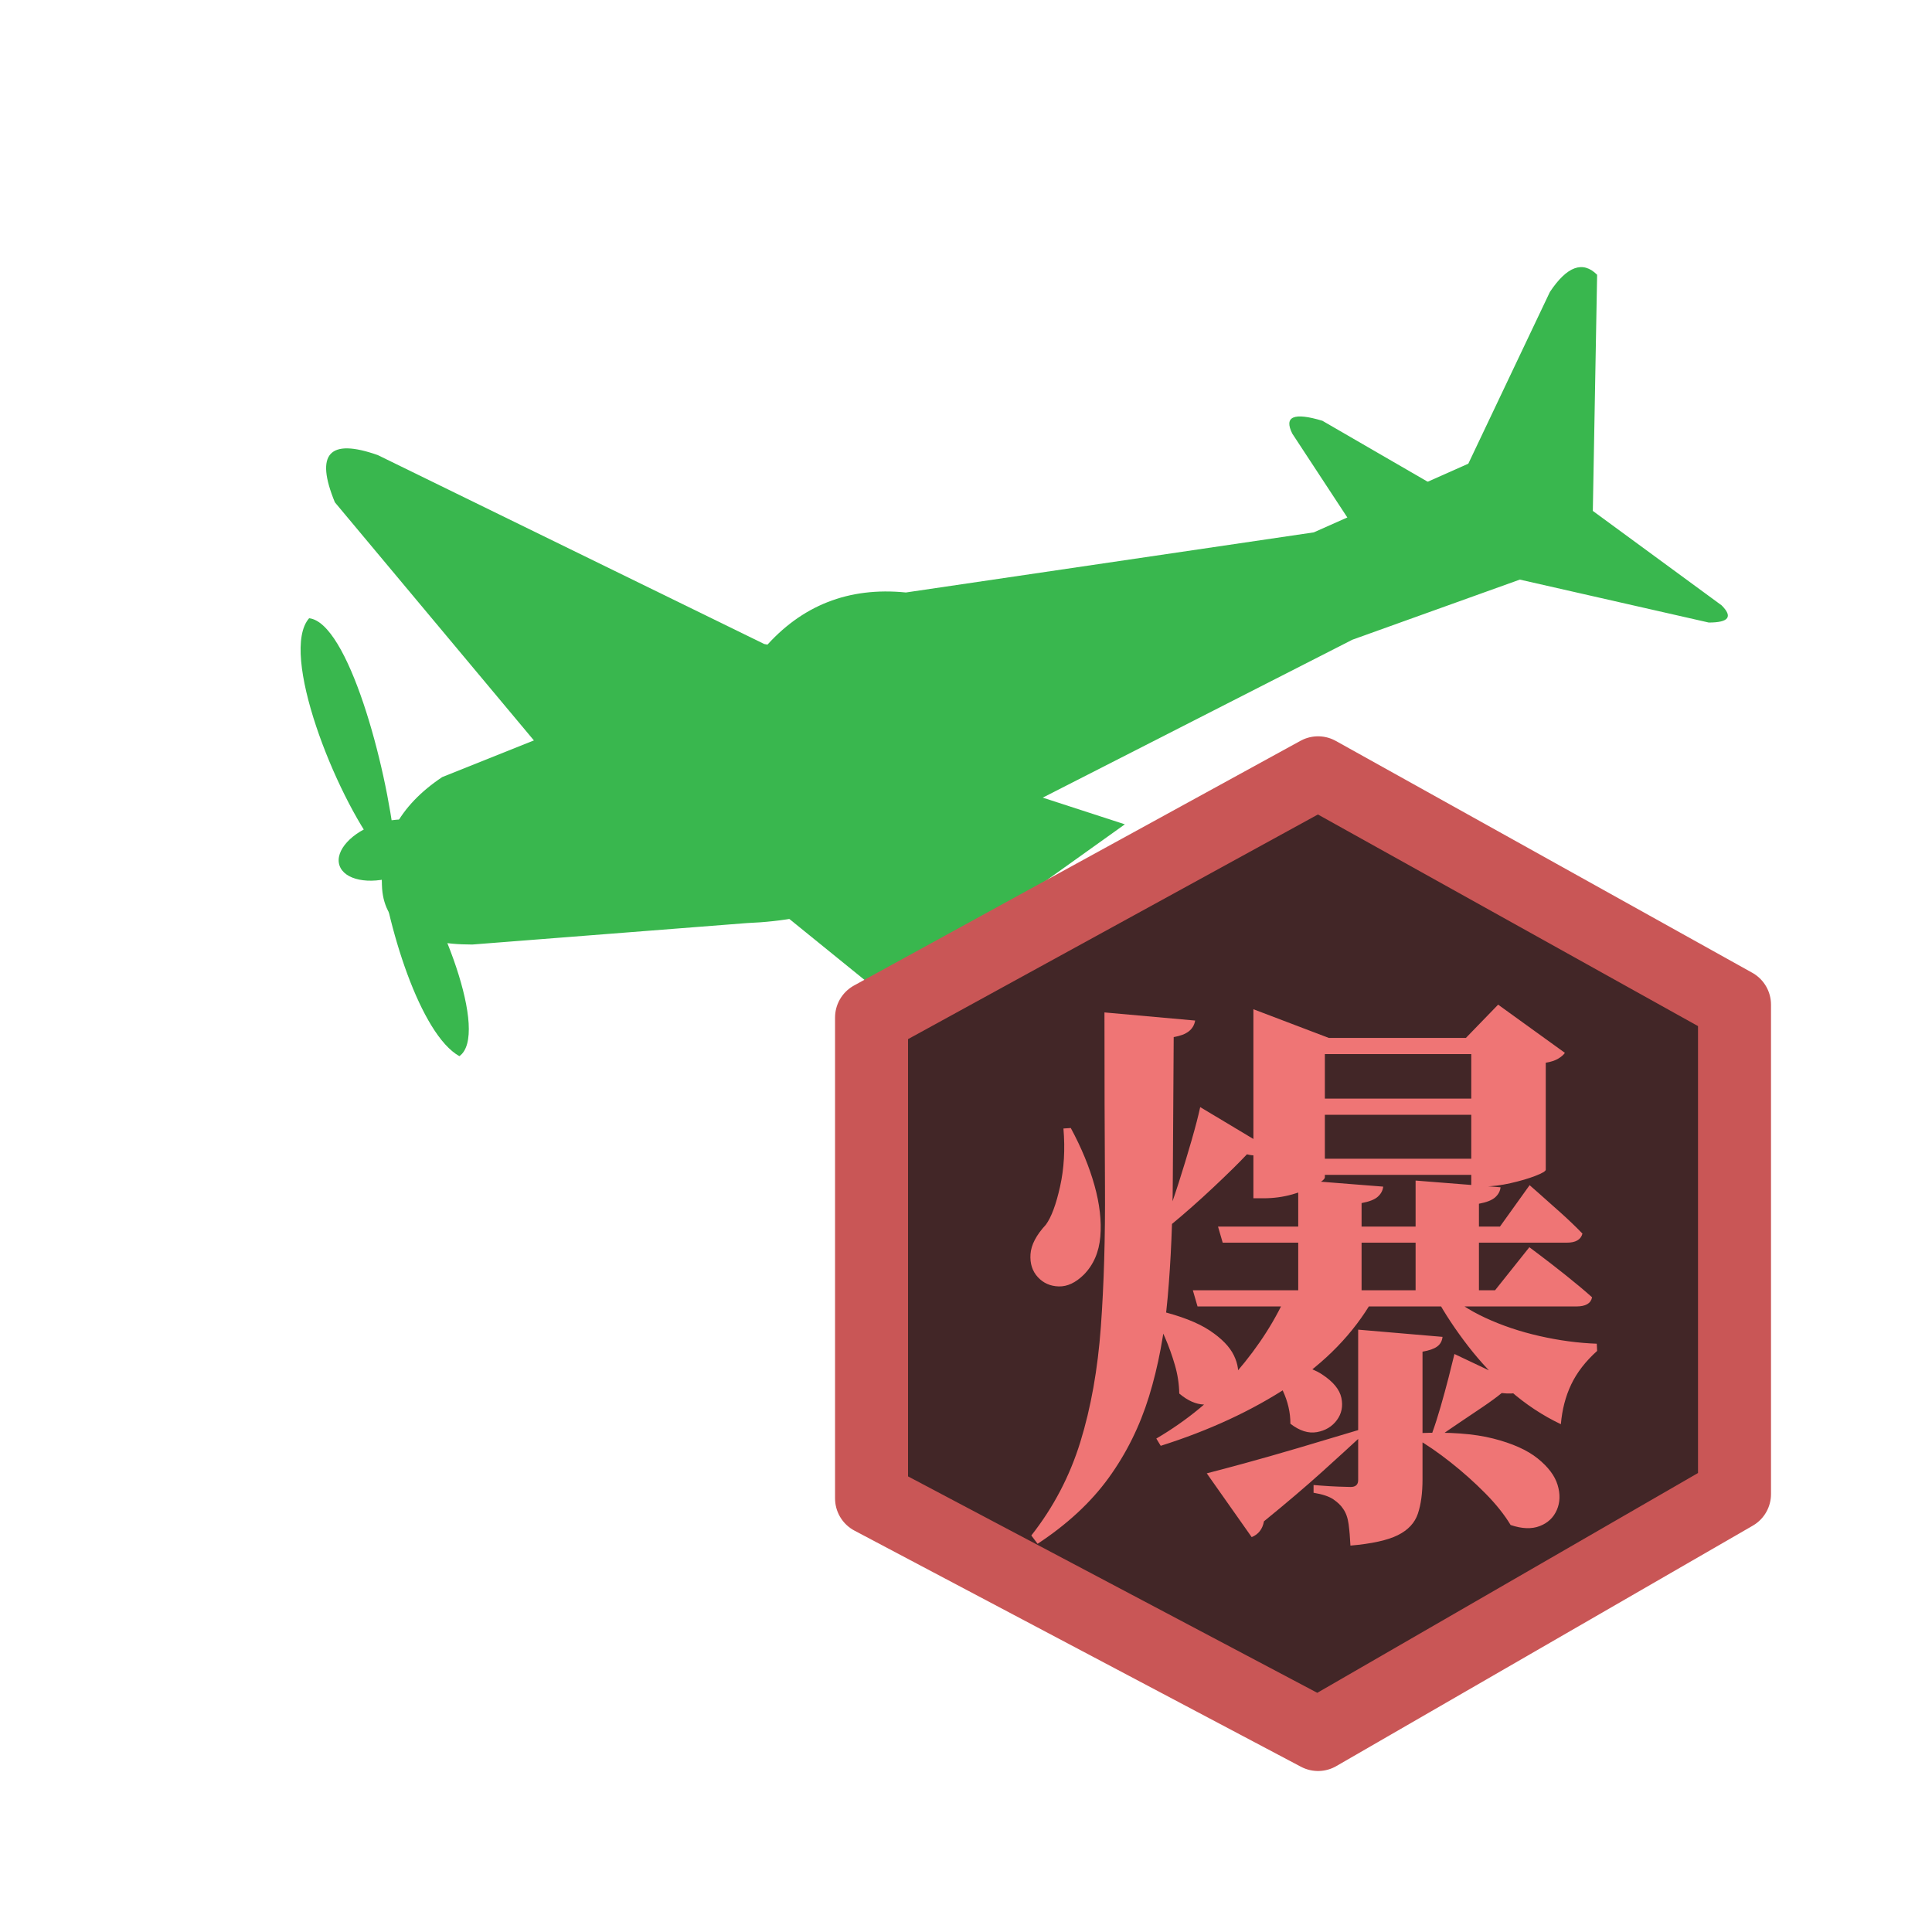
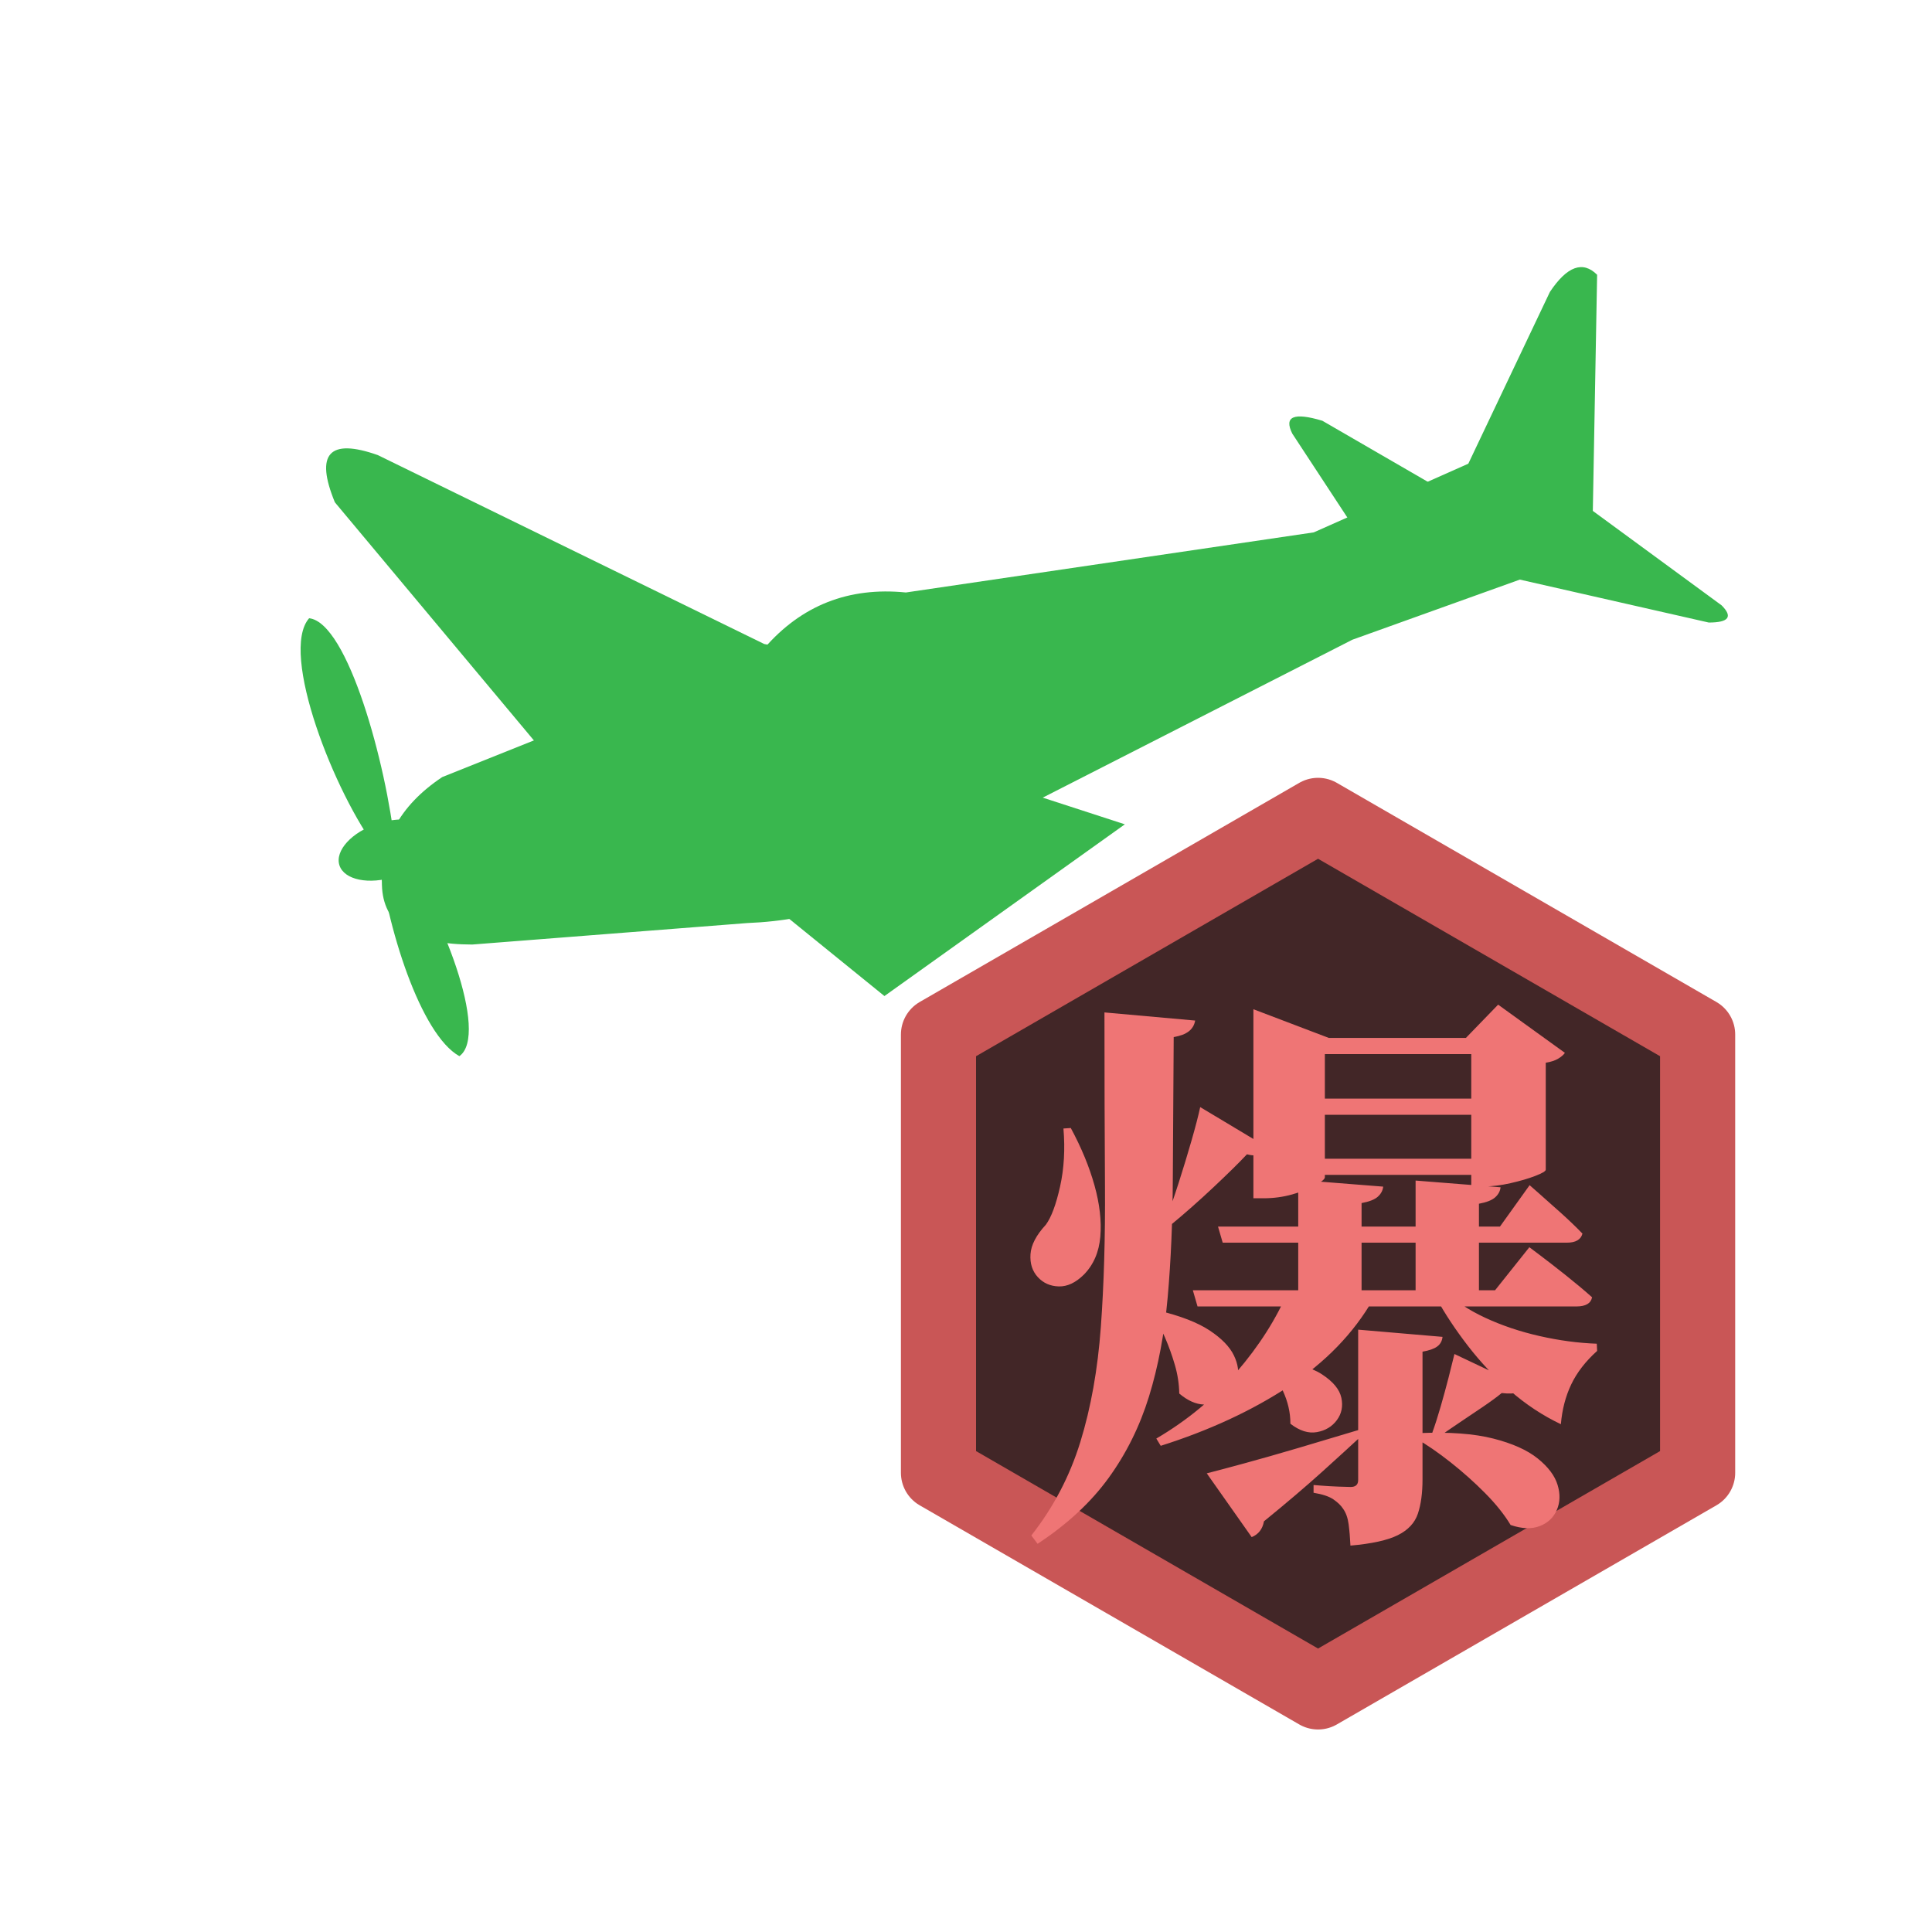
<svg xmlns="http://www.w3.org/2000/svg" viewBox="0 0 45 45">
  <g fill="#39b74e" id="tractor-monoplane">
    <path d="M10.3 18.1L17.8 15.1Q19.1 13.6 21.1 13.8L30.6 12.4 34.2 10.8 36.1 6.8Q36.7 5.9 37.2 6.4L37.1 11.9 40.1 14.1Q40.5 14.5 39.8 14.5L35.4 13.5 31.5 14.9 21.5 20Q19.9 21.4 17.4 21.5L11 22Q9 22 8.9 20.7 8.8 19.1 10.3 18.1Z" />
    <path d="M13.4 18.4L7.8 11.7Q7.1 10 8.8 10.6L17.8 15 21.4 15.7Z M16.9 20.2L20.6 23.2 26.2 19.2 22.2 17.9Z M32.2 13.3L30.1 10.1Q29.8 9.5 30.8 9.8L34.6 12Z" />
    <path d="M8.8 19.8C7.8 18.5 6.5 15.2 7.2 14.4 8.1 14.5 9 17.8 9.2 19.7 10.3 21.2 11.4 24.1 10.7 24.6 9.8 24.1 9 21.6 8.8 19.8Z" />
    <ellipse cx="9" cy="19.8" rx="1.15" ry=".65" transform="rotate(-18 9 19.8)" />
  </g>
-   <path d="M30.7 18L40.4 23.4V34.8L30.7 40.4 20.3 34.9V23.7Z" fill="#422627" stroke="#c95656" stroke-width="1.7" stroke-linejoin="round" />
+   <path d="M30.7 18.992L39.541 24.096L39.541 34.304L30.7 39.408L21.859 34.304L21.859 24.096Z" fill="#422627" stroke="#c95656" stroke-width="1.75" stroke-linejoin="round" id="aircraft-hexagon" />
  <g fill="#ef7575" transform="translate(24 36.0) scale(0.013659 -0.013339) translate(-23.705 91.895)">
    <path transform="translate(0 0)" d="M343.625 465.19H824.43L875 537.465Q875 537.465 890.757 523.275Q906.515 509.085 927.637 489.665Q948.76 470.245 965.085 452.92Q961.085 437.055 938.355 437.055H351.625ZM300.705 353.975H816.075L874.565 429.115Q874.565 429.115 892.985 414.925Q911.405 400.735 936.487 380.315Q961.57 359.895 981.49 341.705Q978.49 325.705 954.76 325.705H308.705ZM437.76 583.595H852.38V555.46H437.76ZM449.005 688.595H855.84V660.325H449.005ZM582.62 285.19 726.494 272.595Q725.359 261.73 717.359 255.73Q709.359 249.73 692.359 246.73V23.76Q692.359 -11.945 684.467 -36.095Q676.574 -60.245 650.33 -73.637Q624.085 -87.03 569.46 -91.895Q568.46 -70.785 566.325 -54.432Q564.19 -38.08 557.055 -27.755Q551.65 -19.16 540.61 -11.335Q529.57 -3.51 506.57 0.355V13.895Q506.57 13.895 519.812 12.827Q533.055 11.76 548.365 11.125Q563.675 10.49 569.81 10.49Q582.62 10.49 582.62 22.57ZM463.885 353.975H608.034V337.975Q558.034 249 463.897 185.743Q369.76 122.485 245.945 82.35L238.405 95.025Q317.485 142.485 375.24 211.068Q432.995 279.65 463.885 353.975ZM432.27 232.73Q492.435 226.245 520.99 207.11Q549.545 187.975 554.017 166.015Q558.49 144.055 546.272 127.162Q534.055 110.27 512.31 106.27Q490.565 102.27 467.05 120.92Q467.24 149.785 453.958 179.055Q440.675 208.325 423 226.46ZM687.169 104.54Q763.764 107.84 812.967 95.03Q862.169 82.22 888.844 60.192Q915.52 38.165 922.667 14.177Q929.815 -9.81 921.367 -29.73Q912.92 -49.65 892.243 -57.812Q871.565 -65.975 842.59 -55.92Q826.51 -28.595 799.148 -0.297Q771.785 28 740.287 53.5Q708.79 79 680.169 95.865ZM324.46 34.275Q348.46 40.545 389.23 51.922Q430 63.3 481.338 78.812Q532.675 94.325 585.08 110.54L588.62 100Q562.595 75.27 521.367 37.148Q480.14 -0.975 421.979 -49.49Q418.385 -69.815 401.06 -77.085ZM149.995 839.11 304.655 824.92Q302.655 813.19 293.857 806.122Q285.06 799.055 268.06 796.055Q267.06 663.405 266.56 550.215Q266.06 437.025 257.83 341.998Q249.6 246.97 225.977 168.605Q202.355 90.24 157.11 26.308Q111.865 -37.625 35.97 -88.76L25.295 -74.22Q81.835 -0.57 108.875 89.12Q135.915 178.81 143.82 289.77Q151.725 400.73 150.86 536.757Q149.995 672.785 149.995 839.11ZM241.465 318.675Q298.899 304.46 329.454 283.69Q360.009 262.92 370.712 240.19Q381.414 217.46 376.494 197.432Q371.574 177.405 356.127 165.608Q340.68 153.81 319.867 154.405Q299.055 155 277.54 173.65Q277.135 198.65 270.055 223.555Q262.975 248.46 253.057 271.865Q243.14 295.27 231.925 313.27ZM313.27 673.79 429.844 602.245Q426.844 596.245 417.344 591.812Q407.844 587.38 392.979 591.38Q372.115 568.65 335.52 533.46Q298.925 498.27 264.06 468.81L253.79 474.485Q264.87 504.27 276.585 541.717Q288.3 579.165 298.447 615.315Q308.595 651.465 313.27 673.79ZM80.05 636.41 92.59 637.275Q119.755 585.735 133.027 536.977Q146.3 488.22 142.922 447.57Q139.545 406.92 114.76 381.135Q93.84 360.08 72.122 360.675Q50.405 361.27 36.35 376.92Q22.295 392.57 23.863 416.882Q25.43 441.195 50.08 468.439Q64.08 488.034 74.295 535.007Q84.51 581.979 80.05 636.41ZM746.81 242.65 863.979 185.81Q861.844 178.945 853.912 175.648Q845.979 172.35 827.385 174.485Q815.385 164.35 795.587 150.58Q775.79 136.81 754.992 122.608Q734.195 108.405 718.195 96.405L709.06 105.405Q716.005 125 723.22 150.595Q730.435 176.19 736.65 200.92Q742.865 225.65 746.81 242.65ZM729.515 353.57Q756.38 326.355 799.245 305.965Q842.11 285.574 892.11 273.982Q942.11 262.389 989.515 260.634L990.11 248.039Q960.405 220.684 945.918 189.492Q931.43 158.3 928.295 120.08Q881.89 142.675 842.013 178.365Q802.135 214.055 770.19 256.38Q738.245 298.705 715.705 340.57ZM403.975 794.595V844.68L532.554 794.595H857.325V766.325H525.824V551.22Q525.824 546.625 509.944 537.435Q494.064 528.245 470.494 521.42Q446.925 514.595 421.355 514.595H403.975ZM775.48 794.595H766.345L821.295 852.68L935.14 768.54Q931.87 763.405 923.762 758.405Q915.655 753.405 902.52 751.27V564.545Q902.52 560.68 884.707 553.652Q866.895 546.625 842.392 540.962Q817.89 535.3 797.915 535.3H775.48ZM480.43 546.65 625.304 534.92Q624.304 524.92 616.237 517.42Q608.169 509.92 588.439 506.19V339.84H480.43ZM680.565 545.515 825.439 533.785Q824.439 523.785 816.304 516.285Q808.169 508.785 788.574 505.055V338.705H680.565Z" />
  </g>
</svg>
